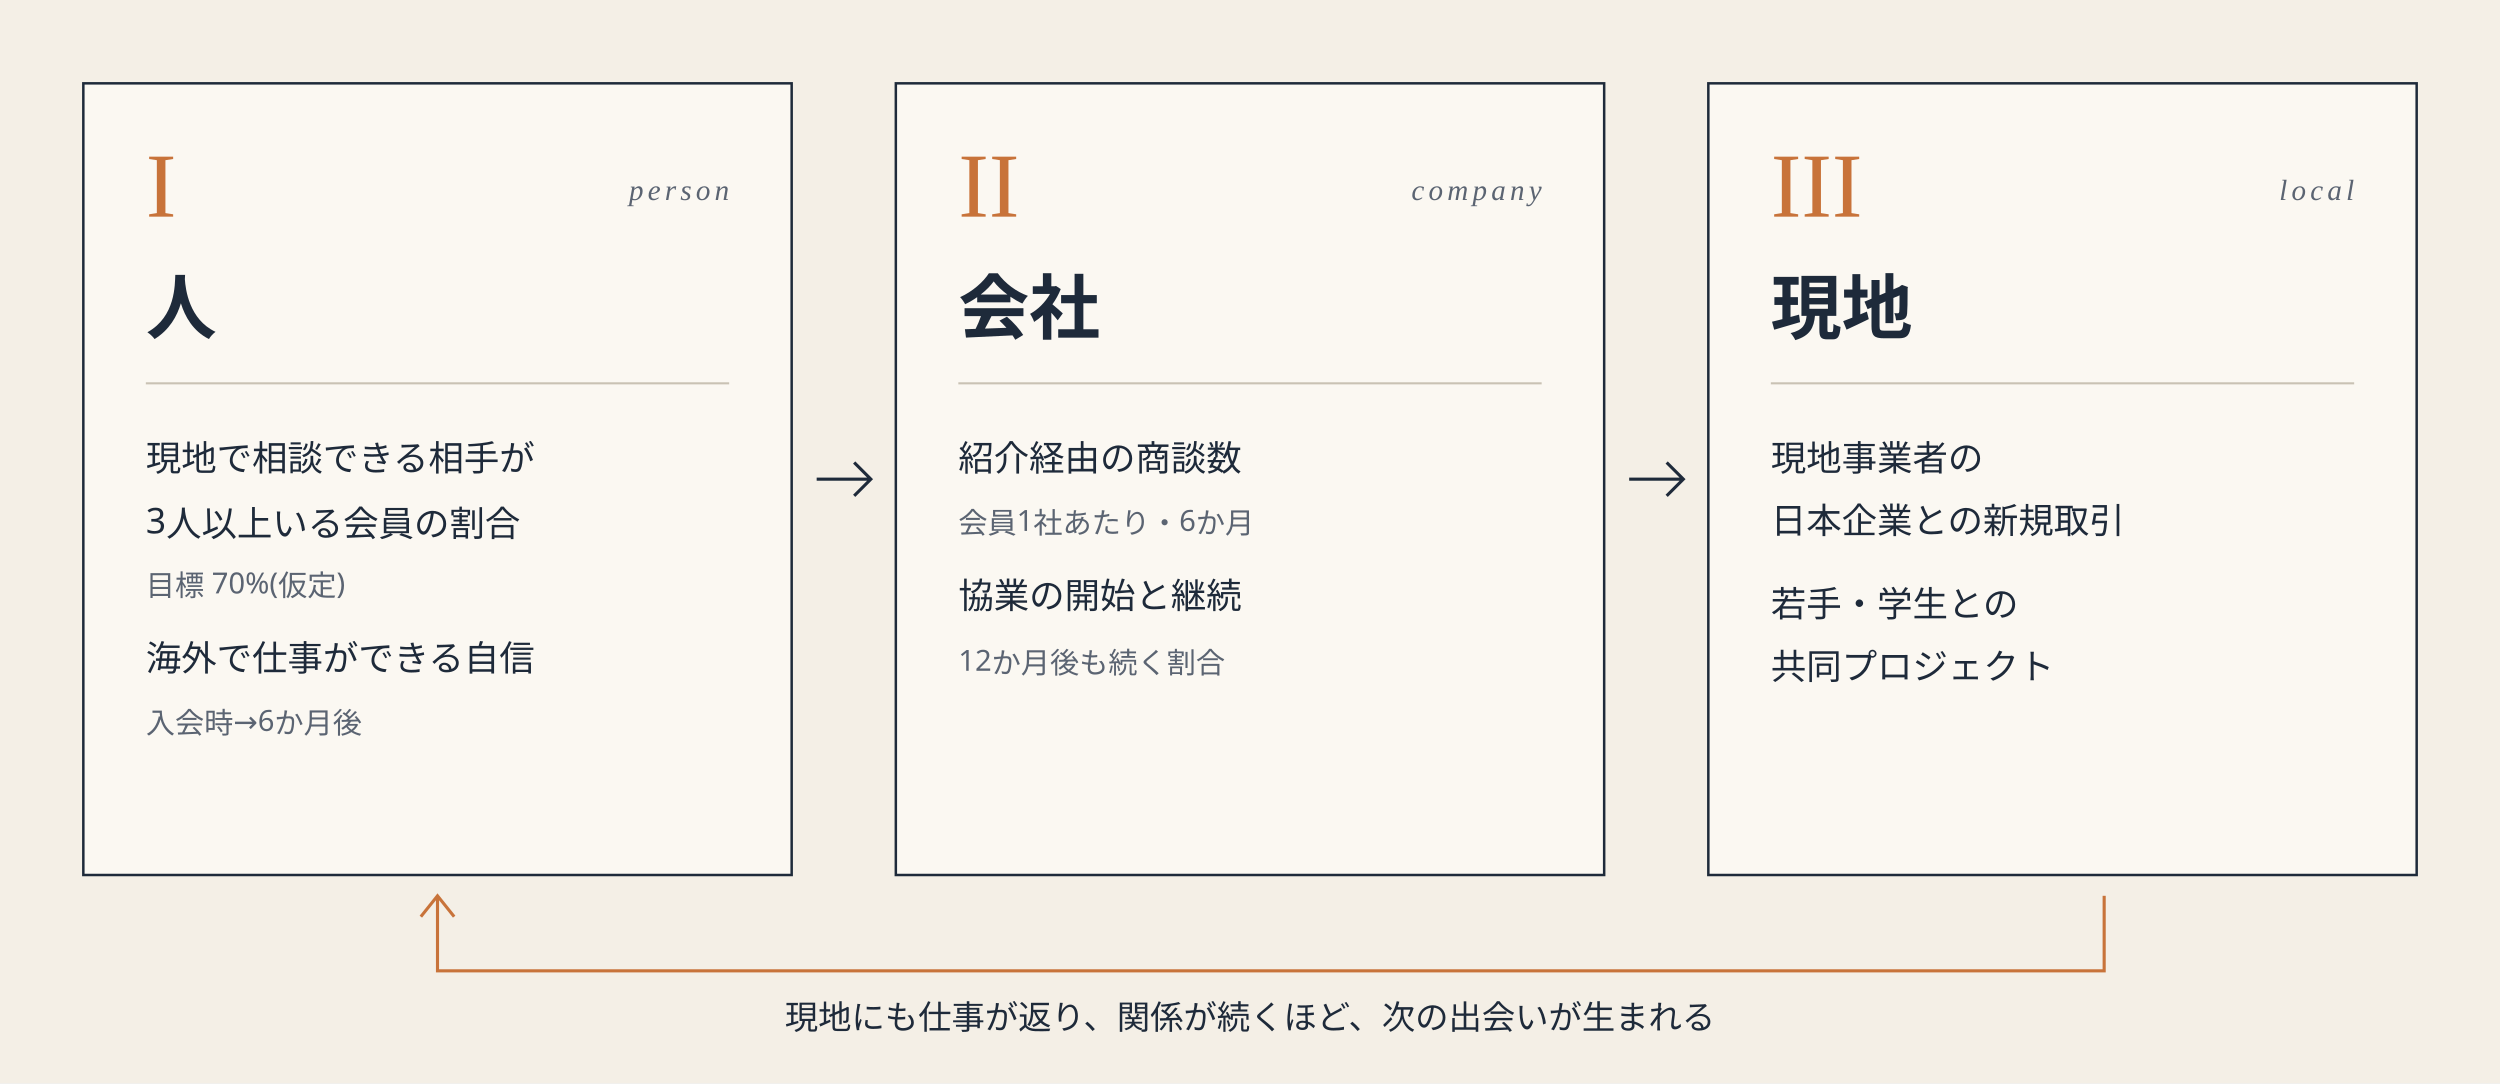
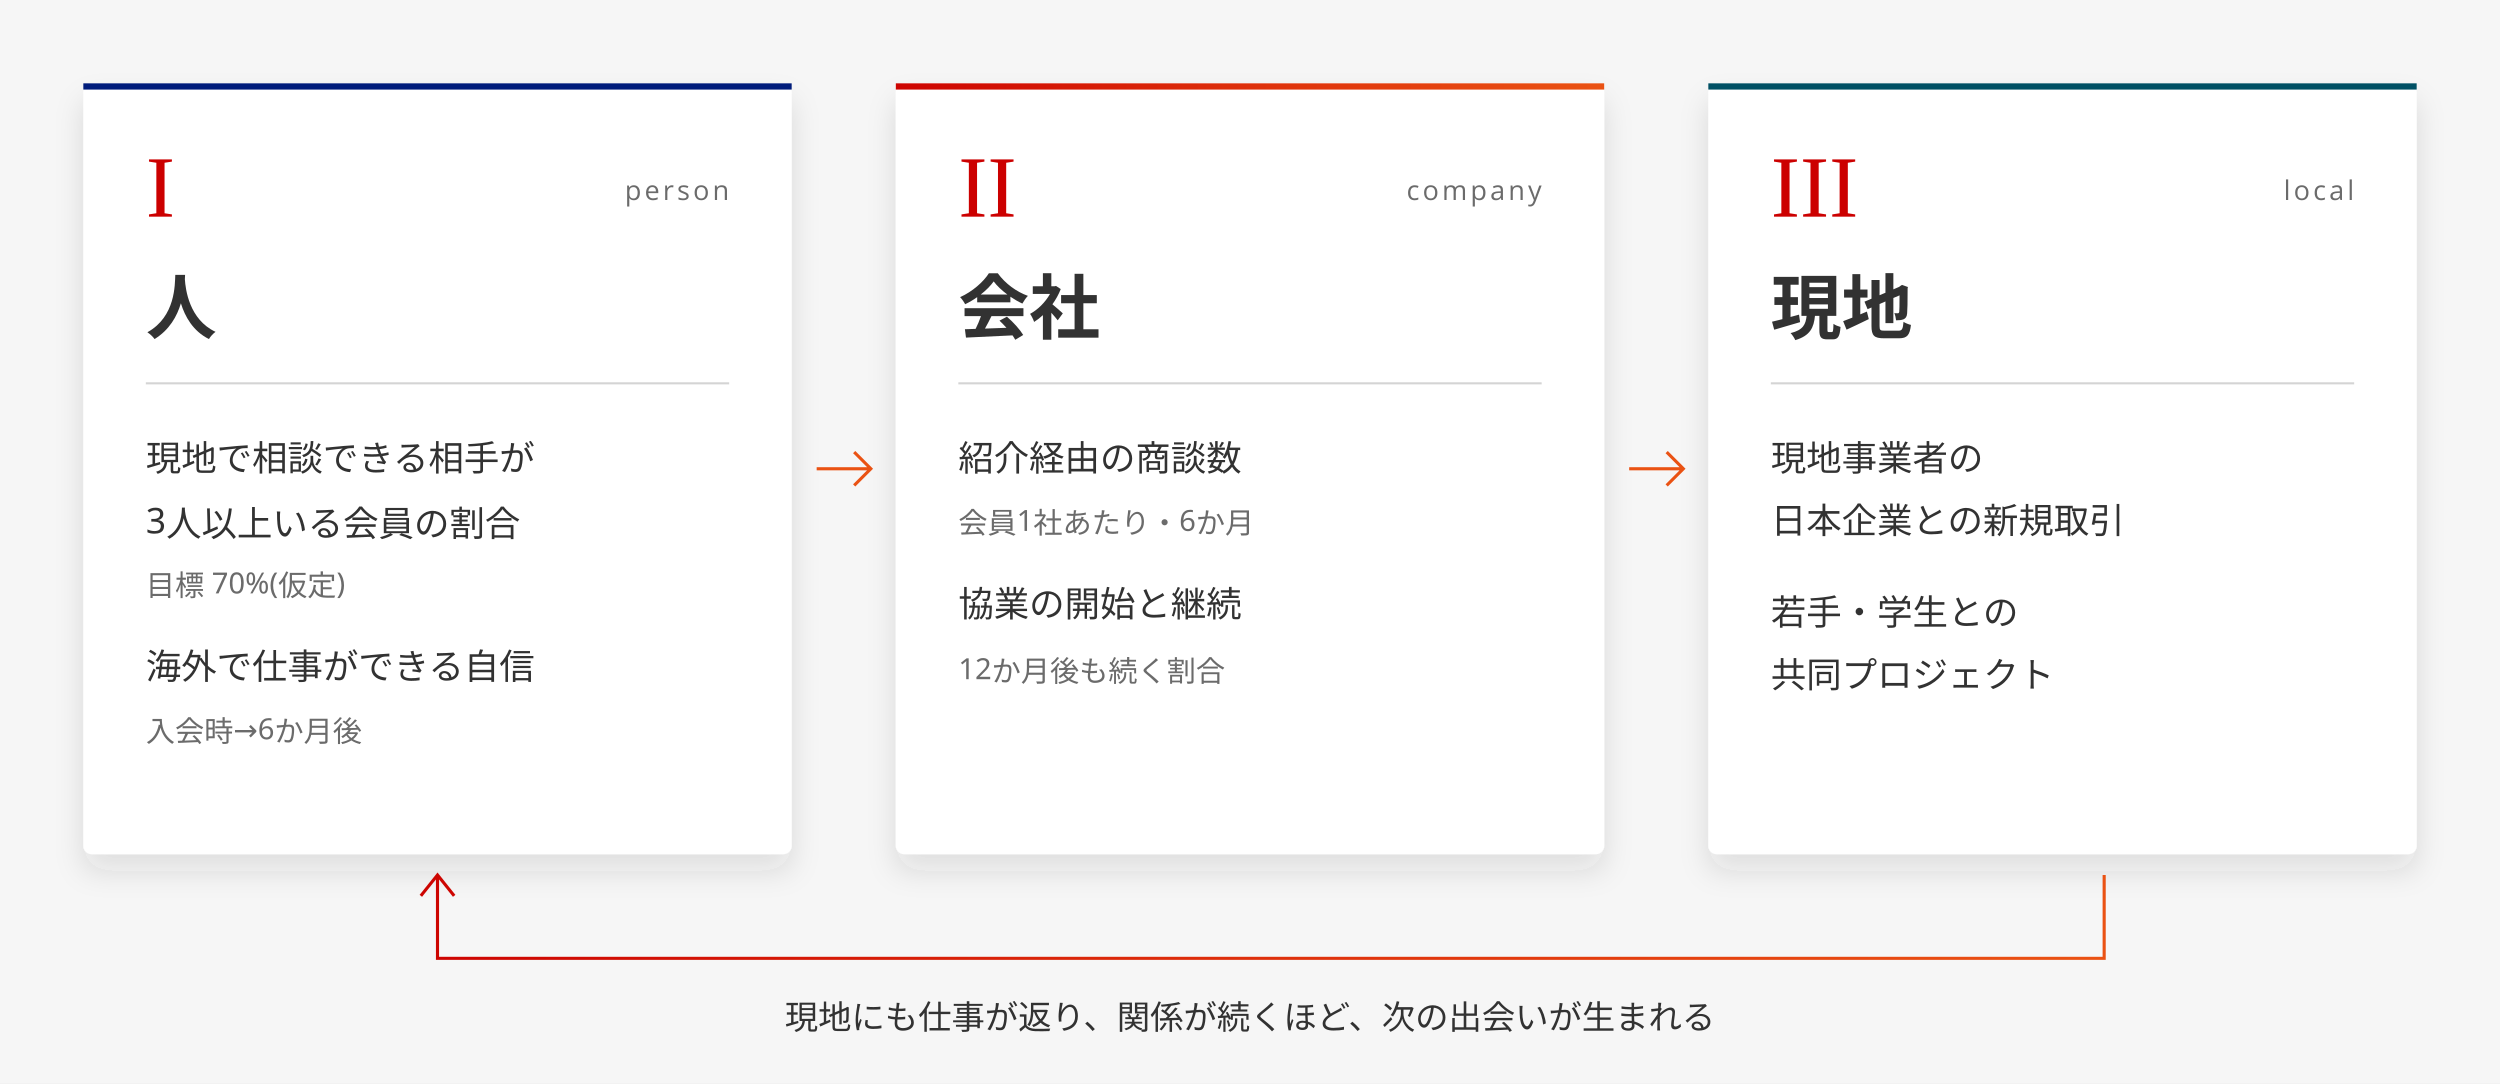
<svg xmlns="http://www.w3.org/2000/svg" viewBox="0 0 1200 520" width="1200" height="520" role="img" aria-labelledby="t d" font-family="'Noto Sans JP','Hiragino Sans','Yu Gothic',Meiryo,sans-serif">
-   <rect width="1200" height="520" fill="#F4EFE6" />
-   <rect x="40" y="40" width="340" height="380" fill="#FBF8F2" stroke="#1E2A3A" stroke-width="1.2" />
-   <text x="70" y="104" font-size="44" fill="#C8733A" text-anchor="start" font-weight="400" font-family="'Cormorant Garamond','Times New Roman',Georgia,serif">I</text>
-   <text x="350" y="96" font-size="14" fill="#5B6472" text-anchor="end" font-weight="400" font-family="'Cormorant Garamond','Times New Roman',Georgia,serif" letter-spacing="2" font-style="italic">person</text>
-   <text x="70" y="160" font-size="34" fill="#1E2A3A" text-anchor="start" font-weight="600" font-family="'Shippori Mincho','Noto Serif JP','Hiragino Mincho ProN','Yu Mincho',serif">人</text>
-   <path d="M70 184h280" stroke="#C9C2B4" />
-   <text x="70" y="226" font-size="17" fill="#1E2A3A" text-anchor="start" font-weight="500">現地で相談できる相手が</text>
-   <text x="70" y="256" font-size="17" fill="#1E2A3A" text-anchor="start" font-weight="500">3人以上いる会員の割合</text>
-   <text x="70" y="286" font-size="14" fill="#5B6472" text-anchor="start" font-weight="400">目標 70%(仮定)</text>
-   <text x="70" y="322" font-size="17" fill="#1E2A3A" text-anchor="start" font-weight="500">海外で仕事ができる自信</text>
-   <text x="70" y="352" font-size="14" fill="#5B6472" text-anchor="start" font-weight="400">入会時→6か月後</text>
-   <path d="M392 230h26M410 222l8 8-8 8" fill="none" stroke="#1E2A3A" stroke-width="1.5" />
-   <rect x="430" y="40" width="340" height="380" fill="#FBF8F2" stroke="#1E2A3A" stroke-width="1.2" />
-   <text x="460" y="104" font-size="44" fill="#C8733A" text-anchor="start" font-weight="400" font-family="'Cormorant Garamond','Times New Roman',Georgia,serif">II</text>
-   <text x="740" y="96" font-size="14" fill="#5B6472" text-anchor="end" font-weight="400" font-family="'Cormorant Garamond','Times New Roman',Georgia,serif" letter-spacing="2" font-style="italic">company</text>
-   <text x="460" y="160" font-size="34" fill="#1E2A3A" text-anchor="start" font-weight="600" font-family="'Shippori Mincho','Noto Serif JP','Hiragino Mincho ProN','Yu Mincho',serif">会社</text>
-   <path d="M460 184h280" stroke="#C9C2B4" />
-   <text x="460" y="226" font-size="17" fill="#1E2A3A" text-anchor="start" font-weight="500">紹介経由の商談数</text>
-   <text x="460" y="256" font-size="14" fill="#5B6472" text-anchor="start" font-weight="400">会員1社あたり・6か月</text>
-   <text x="460" y="292" font-size="17" fill="#1E2A3A" text-anchor="start" font-weight="500">協業の開始と継続</text>
-   <text x="460" y="322" font-size="14" fill="#5B6472" text-anchor="start" font-weight="400">12か月後も続く割合</text>
-   <path d="M782 230h26M800 222l8 8-8 8" fill="none" stroke="#1E2A3A" stroke-width="1.5" />
-   <rect x="820" y="40" width="340" height="380" fill="#FBF8F2" stroke="#1E2A3A" stroke-width="1.2" />
-   <text x="850" y="104" font-size="44" fill="#C8733A" text-anchor="start" font-weight="400" font-family="'Cormorant Garamond','Times New Roman',Georgia,serif">III</text>
-   <text x="1130" y="96" font-size="14" fill="#5B6472" text-anchor="end" font-weight="400" font-family="'Cormorant Garamond','Times New Roman',Georgia,serif" letter-spacing="2" font-style="italic">local</text>
-   <text x="850" y="160" font-size="34" fill="#1E2A3A" text-anchor="start" font-weight="600" font-family="'Shippori Mincho','Noto Serif JP','Hiragino Mincho ProN','Yu Mincho',serif">現地</text>
-   <path d="M850 184h280" stroke="#C9C2B4" />
-   <text x="850" y="226" font-size="17" fill="#1E2A3A" text-anchor="start" font-weight="500">現地事業者の</text>
-   <text x="850" y="256" font-size="17" fill="#1E2A3A" text-anchor="start" font-weight="500">日本企業との新規取引</text>
-   <text x="850" y="296" font-size="17" fill="#1E2A3A" text-anchor="start" font-weight="500">若手・学生との</text>
-   <text x="850" y="326" font-size="17" fill="#1E2A3A" text-anchor="start" font-weight="500">共同プロジェクト</text>
-   <path d="M1010 430v36H210v-36M202 440l8-10 8 10" fill="none" stroke="#C8733A" stroke-width="1.5" />
-   <text x="600" y="494" font-size="16" fill="#1E2A3A" text-anchor="middle" font-weight="500" font-family="'Shippori Mincho','Noto Serif JP','Hiragino Mincho ProN','Yu Mincho',serif">現地にも仕事が返り、関係が続くほど、次の出会いが生まれる</text>
+   <defs>
+     <linearGradient id="g" x1="0" y1="0" x2="1" y2="0">
+       <stop offset="0" stop-color="#cd0401" />
+       <stop offset=".5" stop-color="#de300b" />
+       <stop offset="1" stop-color="#ea5213" />
+     </linearGradient>
+     <filter id="sh" x="-10%" y="-10%" width="120%" height="140%">
+       <feDropShadow dx="0" dy="8" stdDeviation="7" flood-color="#323232" flood-opacity=".12" />
+     </filter>
+   </defs>
+   <rect width="1200" height="520" fill="#f6f6f6" />
+   <rect x="40" y="40" width="340" height="370" rx="4" fill="#fff" filter="url(#sh)" />
+   <rect x="40" y="40" width="340" height="3" fill="#001c7b" />
+   <text x="70" y="104" font-size="42" fill="#cc0000" text-anchor="start" font-weight="400" font-family="Georgia,'Times New Roman',serif">I</text>
+   <text x="350" y="96" font-size="13" fill="#6b6b6b" text-anchor="end" font-weight="400" font-family="'Open Sans','Helvetica Neue',Arial,sans-serif" letter-spacing="1.5">person</text>
+   <text x="70" y="160" font-size="34" fill="#323232" text-anchor="start" font-weight="700">人</text>
+   <path d="M70 184h280" stroke="#d4d4d4" />
+   <text x="70" y="226" font-size="17" fill="#323232" text-anchor="start" font-weight="500">現地で相談できる相手が</text>
+   <text x="70" y="256" font-size="17" fill="#323232" text-anchor="start" font-weight="500">3人以上いる会員の割合</text>
+   <text x="70" y="286" font-size="14" fill="#6b6b6b" text-anchor="start" font-weight="400">目標 70%(仮定)</text>
+   <text x="70" y="326" font-size="17" fill="#323232" text-anchor="start" font-weight="500">海外で仕事ができる自信</text>
+   <text x="70" y="356" font-size="14" fill="#6b6b6b" text-anchor="start" font-weight="400">入会時→6か月後</text>
+   <path d="M392 225h26M410 217l8 8-8 8" fill="none" stroke="#ea5213" stroke-width="1.5" />
+   <rect x="430" y="40" width="340" height="370" rx="4" fill="#fff" filter="url(#sh)" />
+   <rect x="430" y="40" width="340" height="3" fill="url(#g)" />
+   <text x="460" y="104" font-size="42" fill="#cc0000" text-anchor="start" font-weight="400" font-family="Georgia,'Times New Roman',serif">II</text>
+   <text x="740" y="96" font-size="13" fill="#6b6b6b" text-anchor="end" font-weight="400" font-family="'Open Sans','Helvetica Neue',Arial,sans-serif" letter-spacing="1.5">company</text>
+   <text x="460" y="160" font-size="34" fill="#323232" text-anchor="start" font-weight="700">会社</text>
+   <path d="M460 184h280" stroke="#d4d4d4" />
+   <text x="460" y="226" font-size="17" fill="#323232" text-anchor="start" font-weight="500">紹介経由の商談数</text>
+   <text x="460" y="256" font-size="14" fill="#6b6b6b" text-anchor="start" font-weight="400">会員1社あたり・6か月</text>
+   <text x="460" y="296" font-size="17" fill="#323232" text-anchor="start" font-weight="500">協業の開始と継続</text>
+   <text x="460" y="326" font-size="14" fill="#6b6b6b" text-anchor="start" font-weight="400">12か月後も続く割合</text>
+   <path d="M782 225h26M800 217l8 8-8 8" fill="none" stroke="#ea5213" stroke-width="1.5" />
+   <rect x="820" y="40" width="340" height="370" rx="4" fill="#fff" filter="url(#sh)" />
+   <rect x="820" y="40" width="340" height="3" fill="#005064" />
+   <text x="850" y="104" font-size="42" fill="#cc0000" text-anchor="start" font-weight="400" font-family="Georgia,'Times New Roman',serif">III</text>
+   <text x="1130" y="96" font-size="13" fill="#6b6b6b" text-anchor="end" font-weight="400" font-family="'Open Sans','Helvetica Neue',Arial,sans-serif" letter-spacing="1.5">local</text>
+   <text x="850" y="160" font-size="34" fill="#323232" text-anchor="start" font-weight="700">現地</text>
+   <path d="M850 184h280" stroke="#d4d4d4" />
+   <text x="850" y="226" font-size="17" fill="#323232" text-anchor="start" font-weight="500">現地事業者の</text>
+   <text x="850" y="256" font-size="17" fill="#323232" text-anchor="start" font-weight="500">日本企業との新規取引</text>
+   <text x="850" y="300" font-size="17" fill="#323232" text-anchor="start" font-weight="500">若手・学生との</text>
+   <text x="850" y="330" font-size="17" fill="#323232" text-anchor="start" font-weight="500">共同プロジェクト</text>
+   <path d="M1010 420v40H210v-40M202 430l8-10 8 10" fill="none" stroke="url(#g)" stroke-width="1.5" />
+   <text x="600" y="494" font-size="16" fill="#323232" text-anchor="middle" font-weight="500">現地にも仕事が返り、関係が続くほど、次の出会いが生まれる</text>
</svg>
